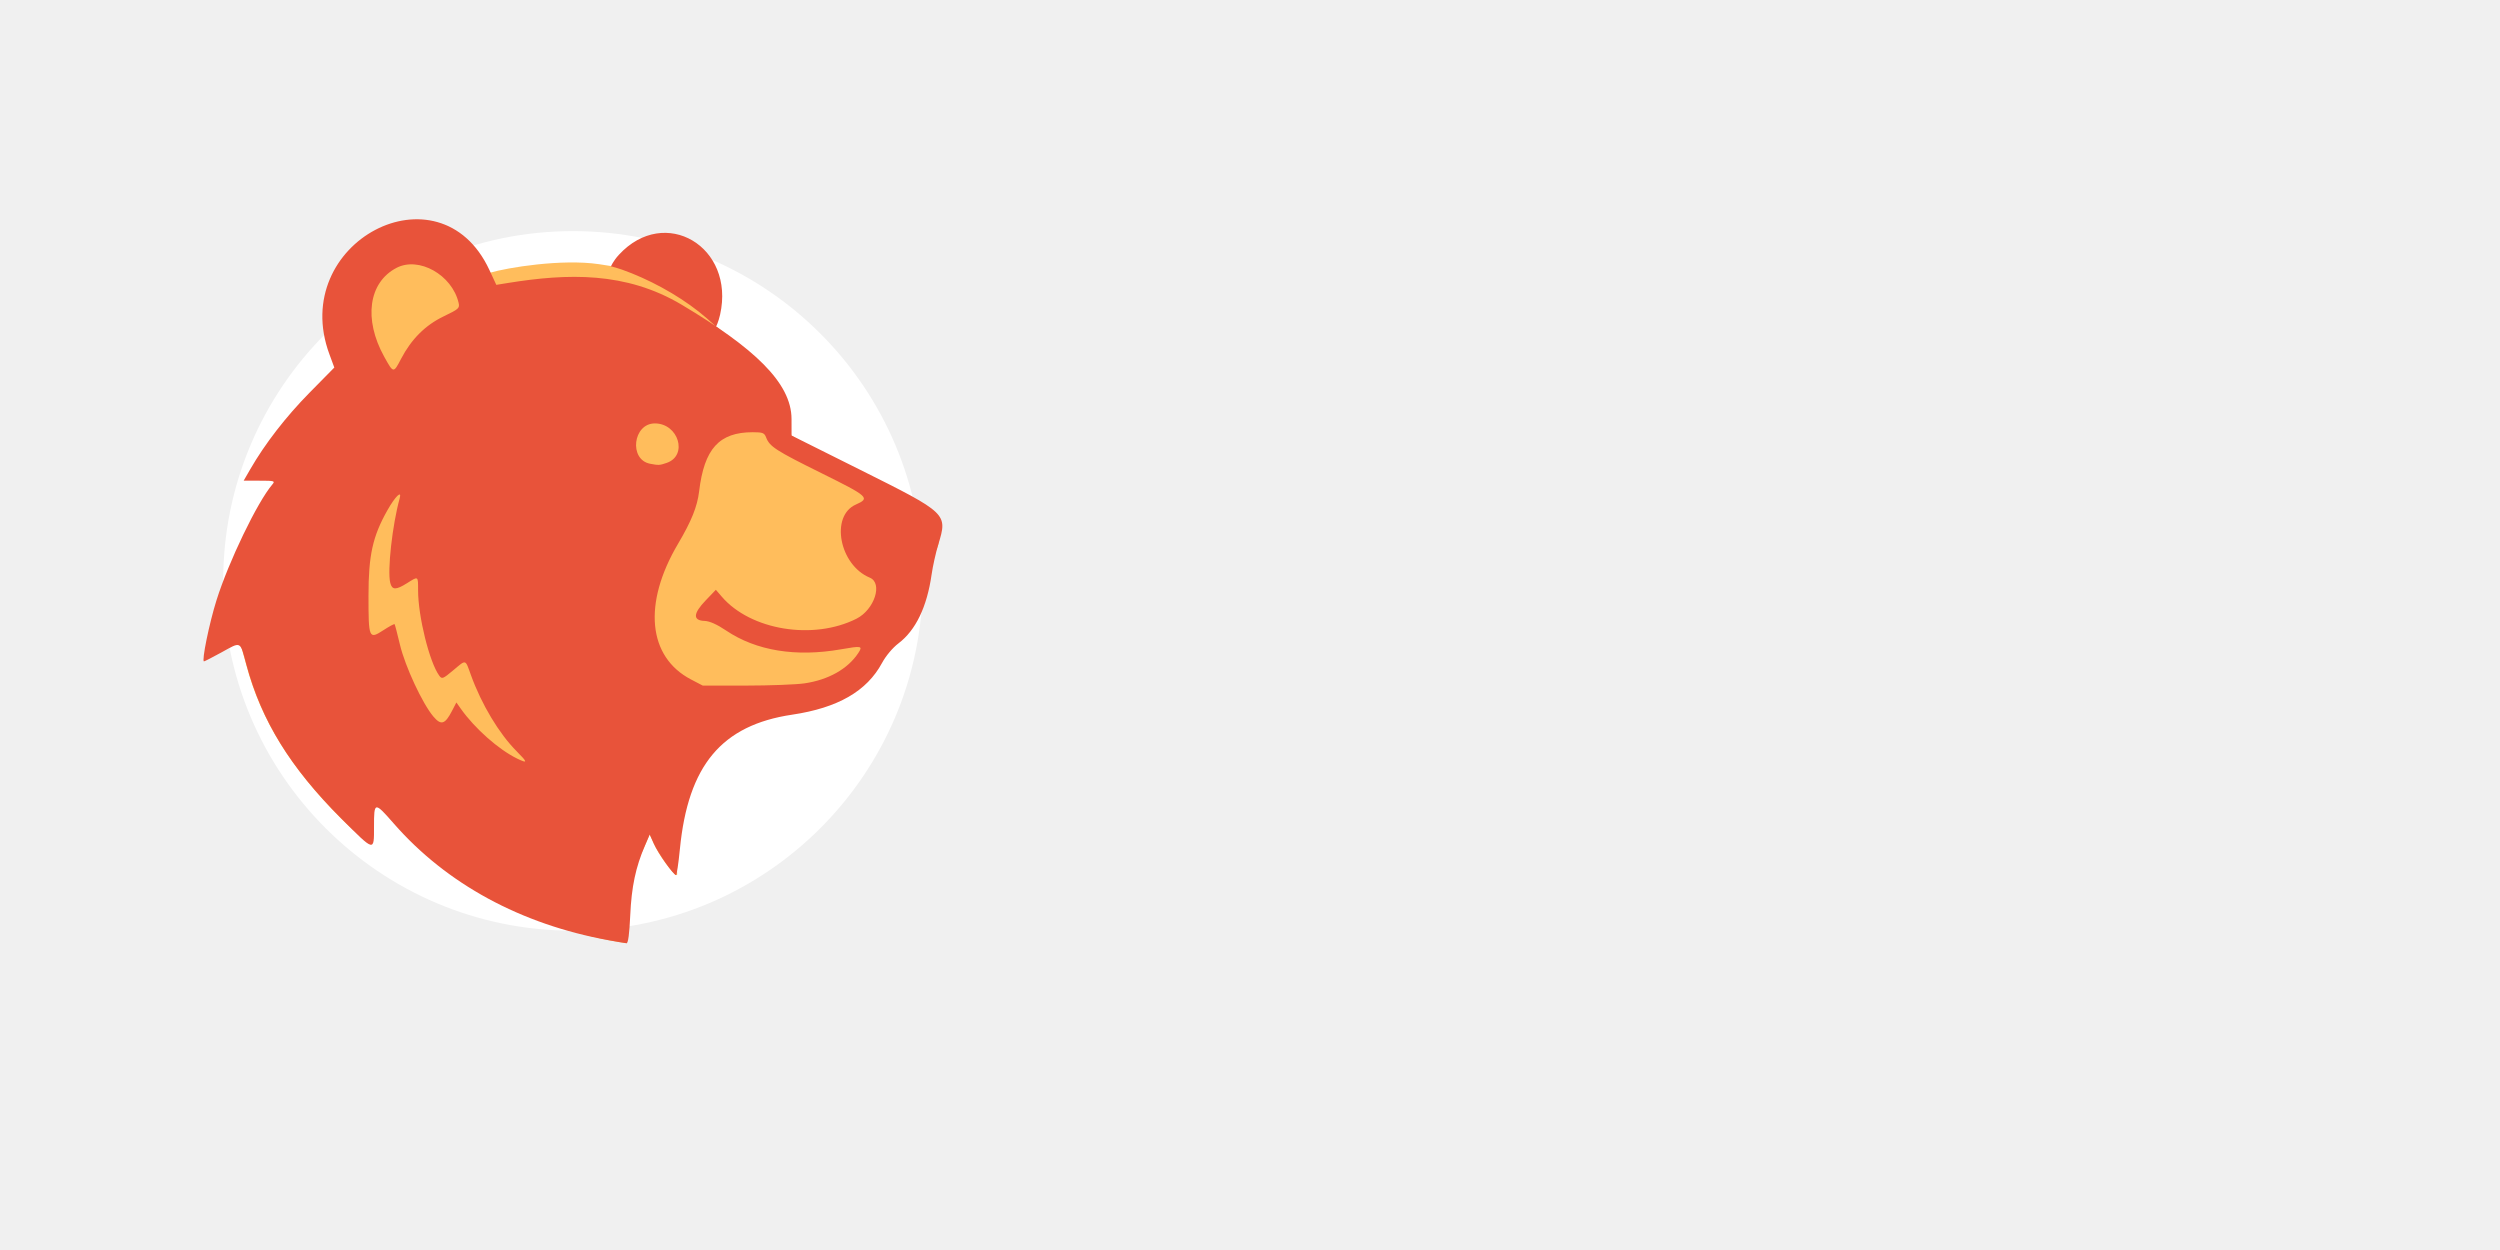
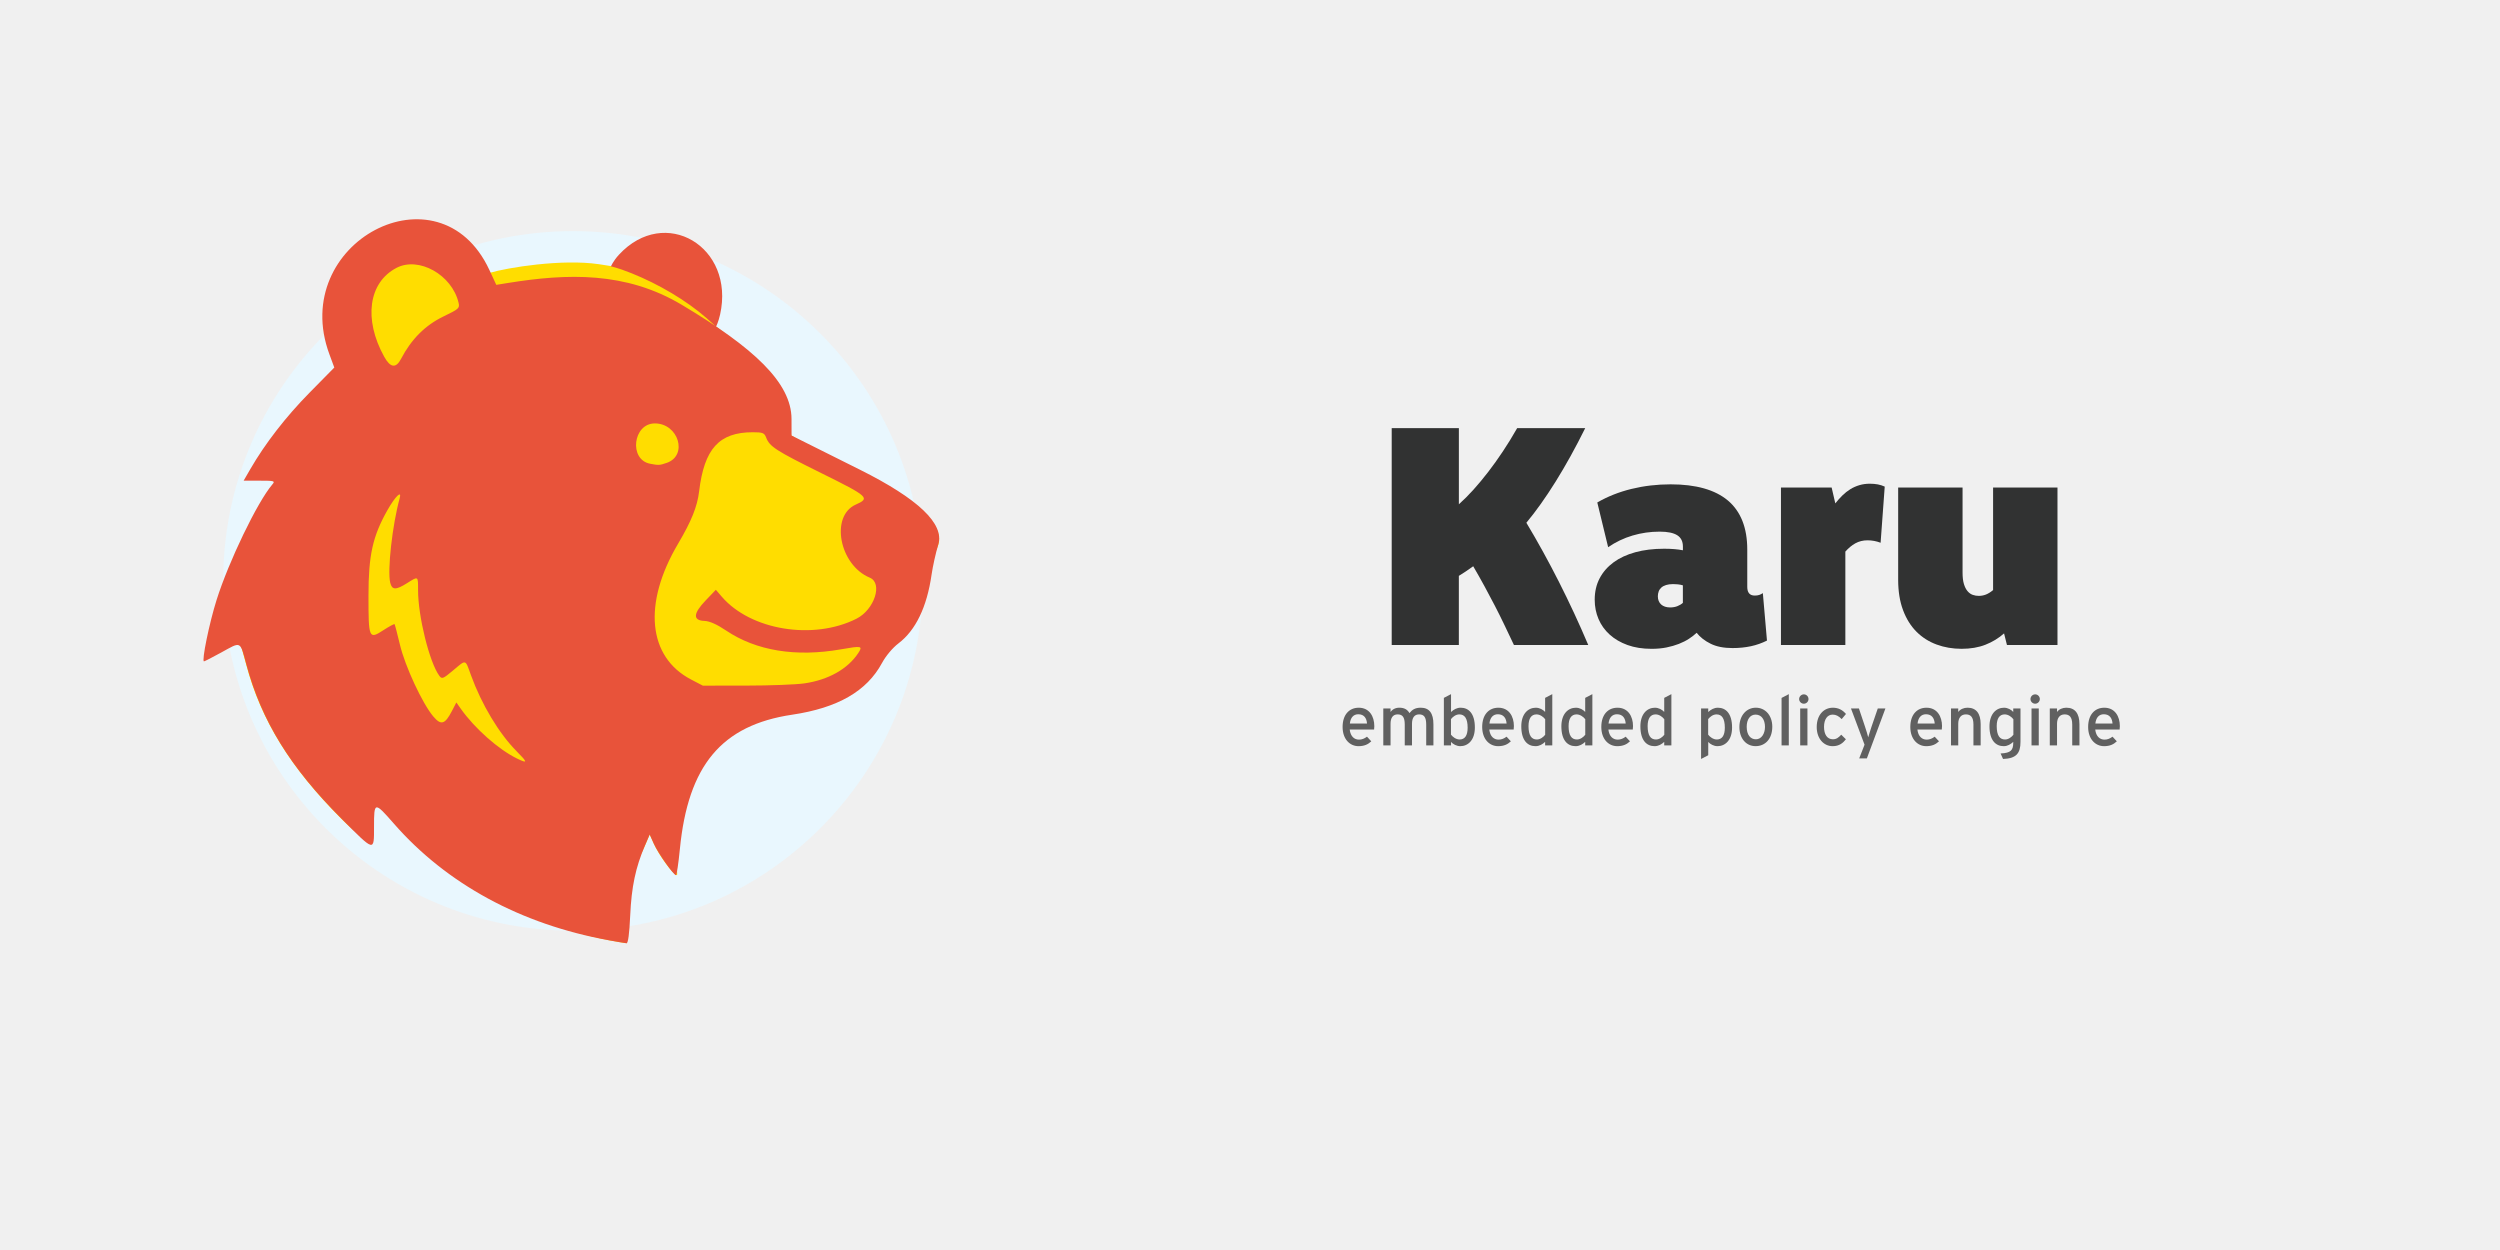
- <svg xmlns="http://www.w3.org/2000/svg" width="1280" height="640" viewBox="0 0 338.667 169.333" version="1.1" id="svg1">
-   <defs id="defs1" />
+ <svg xmlns="http://www.w3.org/2000/svg" id="svg1" version="1.1" viewBox="0 0 1280 640">
+   <defs>
+     <style>
+       .st0 {
+         fill: #fd0;
+       }
+ 
+       .st1 {
+         fill: #606060;
+       }
+ 
+       .st2 {
+         fill: #313232;
+       }
+ 
+       .st3 {
+         fill: #e8533a;
+       }
+ 
+       .st4 {
+         fill: #e9f7fe;
+       }
+     </style>
+   </defs>
  <g id="layer1">
-     <g transform="matrix(1.128201,0,0,1.128201,-47.04593,-65.94362)" id="g2">
-       <circle cx="110.5" cy="128.2" r="42" fill="#ffffff" id="circle1" />
-       <path fill="#FF7A5C" d="m 115.978,171.553 c -11.211,-1.831 -19.614,-7.902 -26.131,-15.354 -2.409,-2.754 -4.375,-4.038 -4.422,-0.608 -0.035,2.517 1.186,5.103 -2.779,1.128 -6.132,-6.149 -9.67,-11.911 -11.42,-18.595 -0.323,-1.232 -0.627,-2.292 -0.676,-2.355 -0.049,-0.063 -0.339,-0.256 -1.51,0.368 -2.534,1.35 -2.605,1.175 -2.17,-1.286 1.041,-5.892 5.807,-11.06 7.445,-17.201 l 0.41,-1.538 -1.404,-0.24 c -1.025,0.058 -1.576,-0.268 -1.576,-0.397 0,-0.911 5.633,-5.718 7.723,-9.106 l 2.915,-3.619 -0.114,-1.842 c -0.812,-13.127 9.041,-21.529 16.092,-10.804 0.75,1.141 1.846,1.19 2.12,1.109 2.146,-0.64 8.686,-1.7 13.14,-1.042 8.793,1.298 9.258,2.517 14.05,7.484 4.287,3.13 8.111,8.395 8.743,11.555 l 0.307,1.538 7.143,4.07 c 1.899,1.082 11.631,5.26 10.514,8.988 -0.29,0.967 -1.127,2.304 -1.225,3.031 -0.587,4.385 -3.088,7.254 -4.995,7.859 -0.27,0.086 -0.518,1.119 -0.847,1.804 -1.572,3.269 -5.325,6.478 -9.866,7.196 -4.354,0.689 -4.896,1.351 -6.467,2.181 -4.186,2.21 -8.041,6.266 -8.281,12.877 -0.053,1.466 0.447,4.779 0.28,4.779 -0.398,0 -2.128,-2.343 -2.742,-3.714 l -0.522,-1.167 -0.567,1.316 c -1.014,2.352 -2.246,4.137 -2.41,7.476 -0.104,2.128 0.386,4.278 0.194,4.254 -0.161,-0.02 -0.59,-0.085 -0.954,-0.144 z" id="path1" style="fill:#ffbd5c;fill-opacity:1" />
-       <path fill="#e8533a" d="m 114.759,171.343 c -10.507,-1.908 -19.432,-6.754 -25.758,-13.986 -2.343,-2.678 -2.392,-2.671 -2.392,0.368 0,3.018 0.096,3.042 -3.947,-1.008 -6.08,-6.09 -9.517,-11.649 -11.347,-18.354 -0.826,-3.027 -0.596,-2.91 -3.063,-1.556 -1.061,0.582 -1.987,1.058 -2.059,1.058 -0.305,0 0.636,-4.592 1.508,-7.359 1.462,-4.641 4.897,-11.763 6.691,-13.874 0.369,-0.435 0.276,-0.463 -1.521,-0.463 h -1.915 l 0.802,-1.389 c 1.763,-3.055 4.277,-6.301 7.107,-9.175 l 2.977,-3.023 -0.593,-1.607 C 76.303,87.563 94.467,77.988 100.455,90.851 l 0.838,1.801 1.418,-0.228 c 7.109,-1.141 14.12,-1.394 20.854,2.623 8.626,5.147 13.167,9.341 13.177,13.714 l 0.004,1.984 8.202,4.097 c 10.544,5.267 10.544,5.267 9.415,8.986 -0.298,0.981 -0.659,2.606 -0.803,3.611 -0.557,3.891 -1.905,6.689 -3.982,8.265 -0.695,0.528 -1.514,1.504 -1.968,2.346 -1.828,3.394 -5.308,5.397 -10.795,6.214 -8.465,1.26 -12.494,6.081 -13.477,16.124 -0.169,1.728 -0.381,3.141 -0.471,3.141 -0.289,0 -2.161,-2.661 -2.666,-3.789 l -0.489,-1.091 -0.56,1.306 c -1.129,2.635 -1.622,4.964 -1.777,8.404 -0.1,2.22 -0.252,3.365 -0.445,3.35 -0.161,-0.013 -1.139,-0.177 -2.173,-0.365 z m -11.02,-22.684 c -2.102,-2.102 -4.214,-5.619 -5.489,-9.14 -0.71,-1.962 -0.537,-1.917 -2.157,-0.561 -1.209,1.012 -1.33,1.058 -1.648,0.625 -1.177,-1.61 -2.542,-7.11 -2.544,-10.25 -9.76e-4,-1.755 0.046,-1.725 -1.324,-0.86 -1.334,0.842 -1.799,0.834 -2.017,-0.035 -0.365,-1.454 0.25,-6.972 1.131,-10.151 0.285,-1.028 -0.526,-0.243 -1.467,1.42 -1.774,3.135 -2.278,5.408 -2.278,10.274 0,5.151 0.052,5.27 1.797,4.135 0.694,-0.451 1.296,-0.774 1.339,-0.718 0.043,0.056 0.334,1.174 0.647,2.484 0.617,2.587 2.702,7.062 4.004,8.599 0.929,1.096 1.395,0.958 2.236,-0.662 l 0.53,-1.022 0.544,0.769 c 1.668,2.355 4.531,4.888 6.747,5.967 1.303,0.634 1.293,0.473 -0.053,-0.873 z m 34.55,-8.155 c 2.87,-0.415 5.205,-1.729 6.466,-3.639 0.566,-0.858 0.42,-0.89 -2.073,-0.451 -5.418,0.953 -10.182,0.176 -13.789,-2.251 -1.105,-0.743 -1.985,-1.136 -2.597,-1.158 -1.423,-0.052 -1.378,-0.882 0.135,-2.46 l 1.225,-1.278 0.709,0.826 c 3.458,4.03 10.987,5.264 16.173,2.649 2.16,-1.089 3.193,-4.272 1.6,-4.931 -3.655,-1.514 -4.777,-7.405 -1.671,-8.779 1.744,-0.772 1.533,-0.964 -4.147,-3.775 -5.456,-2.7 -6.213,-3.188 -6.626,-4.273 -0.212,-0.558 -0.409,-0.636 -1.607,-0.636 -4.036,0 -5.828,1.976 -6.441,7.098 -0.219,1.831 -0.914,3.561 -2.535,6.305 -4.237,7.174 -3.623,13.575 1.562,16.284 l 1.418,0.741 5.195,-0.005 c 2.857,-0.003 6.008,-0.123 7.001,-0.266 z M 121.765,114.026 c 2.566,-0.894 1.402,-4.735 -1.435,-4.735 -2.628,0 -3.142,4.344 -0.573,4.842 1.024,0.198 1.152,0.191 2.008,-0.107 z M 89.851,101.546 c 1.241,-2.376 2.918,-4.05 5.114,-5.106 1.849,-0.89 1.954,-0.986 1.795,-1.654 -0.798,-3.342 -4.776,-5.57 -7.451,-4.172 -3.364,1.757 -3.972,6.168 -1.473,10.673 1.109,2 1.107,2 2.016,0.259 z m 36.729,-4.865 c -2.509,-2.196 -5.812,-4.119 -9.024,-5.414 -1.798,-0.725 -2.499,-0.824 -2.499,-0.824 0,0 0.257,-0.642 0.958,-1.402 5.517,-5.985 13.977,-0.98 12.15,7.188 -0.201,0.897 -0.486,1.446 -0.486,1.446 0,0 -0.462,-0.437 -1.098,-0.994 z" id="path2" />
+     <g id="g2">
+       <circle id="circle1" class="st4" cx="293.37" cy="297.42" r="179.09" />
+       <path id="path1" class="st0" d="M316.73,482.28c-47.8-7.81-83.63-33.7-111.43-65.47-10.27-11.74-18.65-17.22-18.85-2.59-.15,10.73,5.06,21.76-11.85,4.81-26.15-26.22-41.24-50.79-48.69-79.29-1.38-5.26-2.67-9.77-2.88-10.04-.21-.27-1.44-1.09-6.44,1.57-10.81,5.76-11.11,5.01-9.25-5.48,4.44-25.13,24.76-47.16,31.75-73.35l1.75-6.56-5.99-1.02c-4.37.25-6.72-1.14-6.72-1.69,0-3.89,24.02-24.38,32.93-38.83l12.43-15.43-.49-7.85c-3.46-55.97,38.55-91.8,68.62-46.07,3.2,4.87,7.87,5.08,9.04,4.73,9.15-2.73,37.04-7.25,56.03-4.44,37.49,5.53,39.48,10.73,59.91,31.91,18.28,13.35,34.59,35.8,37.28,49.27l1.31,6.56,30.46,17.35c8.1,4.61,49.6,22.43,44.83,38.33-1.24,4.12-4.81,9.82-5.22,12.93-2.5,18.7-13.17,30.93-21.3,33.51-1.15.37-2.21,4.77-3.61,7.69-6.7,13.94-22.71,27.62-42.07,30.68-18.57,2.94-20.88,5.76-27.58,9.3-17.85,9.42-34.29,26.72-35.31,54.91-.23,6.25,1.91,20.38,1.19,20.38-1.7,0-9.08-9.99-11.69-15.84l-2.23-4.98-2.42,5.61c-4.32,10.03-9.58,17.64-10.27,31.88-.45,9.07,1.65,18.24.83,18.14-.69-.08-2.52-.36-4.07-.61h0Z" />
+       <path id="path2" class="st3" d="M311.53,481.38c-44.8-8.13-82.86-28.8-109.83-59.64-9.99-11.42-10.2-11.39-10.2,1.57s.41,12.97-16.83-4.3c-25.92-25.97-40.58-49.67-48.39-78.26-3.52-12.91-2.54-12.41-13.06-6.64-4.52,2.48-8.47,4.51-8.78,4.51-1.3,0,2.71-19.58,6.43-31.38,6.23-19.79,20.88-50.16,28.53-59.16,1.58-1.85,1.18-1.97-6.49-1.97h-8.17l3.42-5.92c7.52-13.03,18.24-26.87,30.31-39.12l12.69-12.89-2.53-6.85c-21.09-57.19,56.36-98.02,81.9-43.17l3.57,7.68,6.05-.97c30.31-4.87,60.21-5.94,88.92,11.19,36.78,21.95,56.15,39.83,56.19,58.48l.02,8.46,34.97,17.47q44.96,22.46,40.15,38.32c-1.27,4.18-2.81,11.11-3.43,15.4-2.38,16.59-8.12,28.52-16.98,35.24-2.96,2.25-6.46,6.41-8.39,10-7.8,14.47-22.63,23.01-46.03,26.5-36.09,5.37-53.28,25.93-57.47,68.75-.72,7.37-1.62,13.4-2.01,13.4-1.23,0-9.22-11.35-11.37-16.16l-2.08-4.65-2.39,5.57c-4.82,11.23-6.92,21.17-7.58,35.83-.43,9.46-1.08,14.35-1.9,14.28-.69-.06-4.86-.76-9.27-1.56h0ZM264.54,384.66c-8.96-8.96-17.97-23.96-23.41-38.97-3.03-8.37-2.29-8.17-9.2-2.39-5.16,4.32-5.67,4.51-7.03,2.66-5.02-6.86-10.84-30.32-10.85-43.71,0-7.49.2-7.35-5.64-3.67-5.69,3.59-7.67,3.56-8.6-.15-1.56-6.2,1.07-29.73,4.82-43.29,1.22-4.39-2.24-1.04-6.26,6.06-7.56,13.37-9.71,23.06-9.71,43.81,0,21.96.22,22.47,7.66,17.63,2.96-1.92,5.53-3.3,5.71-3.06.18.24,1.42,5.01,2.76,10.59,2.63,11.03,11.52,30.11,17.07,36.67,3.96,4.67,5.95,4.09,9.53-2.82l2.26-4.36,2.32,3.28c7.11,10.04,19.32,20.84,28.77,25.44,5.55,2.71,5.51,2.02-.23-3.72h0ZM411.86,349.89c12.24-1.77,22.19-7.37,27.57-15.52,2.41-3.66,1.79-3.79-8.84-1.92-23.1,4.07-43.42.75-58.8-9.6-4.71-3.17-8.46-4.84-11.07-4.94-6.07-.22-5.87-3.76.58-10.49l5.22-5.45,3.02,3.52c14.75,17.19,46.85,22.44,68.96,11.3,9.21-4.64,13.62-18.21,6.82-21.03-15.59-6.46-20.37-31.58-7.13-37.43,7.44-3.29,6.54-4.11-17.68-16.09-23.26-11.51-26.49-13.59-28.25-18.22-.9-2.38-1.74-2.71-6.85-2.71-17.21,0-24.85,8.42-27.46,30.26-.93,7.81-3.9,15.18-10.81,26.88-18.07,30.59-15.45,57.89,6.66,69.44l6.05,3.16,22.15-.02c12.18-.01,25.62-.52,29.85-1.14h0ZM341.4,236.98c10.94-3.81,5.98-20.19-6.12-20.19-11.2,0-13.4,18.52-2.44,20.64,4.37.85,4.91.82,8.56-.46h0ZM205.32,183.76c5.29-10.13,12.44-17.27,21.8-21.77,7.89-3.79,8.33-4.21,7.65-7.05-3.4-14.25-20.37-23.75-31.77-17.79-14.34,7.49-16.94,26.3-6.28,45.51q4.73,8.53,8.6,1.1ZM361.93,163.02c-10.7-9.36-24.78-17.56-38.48-23.08-7.67-3.09-10.66-3.51-10.66-3.51,0,0,1.1-2.74,4.08-5.98,23.52-25.52,59.6-4.18,51.81,30.65-.86,3.82-2.07,6.17-2.07,6.17,0,0-1.97-1.86-4.68-4.24h0Z" />
    </g>
  </g>
+   <g>
+     <path class="st2" d="M712.56,219.22h34.38v38.98c2.51-2.24,5.01-4.75,7.52-7.54,2.51-2.79,5.01-5.81,7.52-9.06,2.51-3.25,5-6.74,7.48-10.47,2.48-3.72,4.92-7.7,7.32-11.91h34.84c-4.95,10-9.99,19.1-15.1,27.3-5.11,8.2-10.12,15.25-15.02,21.13,5.84,9.74,11.43,19.9,16.78,30.47,5.35,10.57,10.31,21.28,14.9,32.11h-38.05c-1.67-3.54-3.31-6.98-4.9-10.31-1.59-3.33-3.24-6.64-4.94-9.92-1.7-3.28-3.45-6.57-5.25-9.88-1.8-3.31-3.72-6.71-5.76-10.2-1.3.94-2.56,1.81-3.75,2.62-1.2.81-2.4,1.58-3.6,2.3v35.39h-34.38v-111.02Z" />
+     <path class="st2" d="M817.8,257.27c5.31-3.07,11.16-5.39,17.54-6.95,6.38-1.56,13.06-2.34,20.04-2.34,6.46,0,12.13.69,17.03,2.07,4.89,1.38,8.98,3.45,12.27,6.21,3.28,2.76,5.75,6.24,7.42,10.43,1.67,4.19,2.5,9.1,2.5,14.73v19.06c0,2.97,1.28,4.45,3.83,4.45.88,0,1.64-.1,2.27-.31.62-.21,1.25-.52,1.88-.94l2.11,24.3c-2.61,1.3-5.35,2.27-8.24,2.89s-6.03.94-9.41.94c-4.48,0-8.22-.74-11.21-2.23-3-1.48-5.38-3.35-7.15-5.59-1.09,1.04-2.4,2.06-3.91,3.05-1.51.99-3.23,1.86-5.16,2.62-1.93.75-4.05,1.37-6.37,1.84-2.32.47-4.86.7-7.62.7-4.64,0-8.75-.65-12.34-1.95-3.59-1.3-6.64-3.09-9.14-5.35s-4.4-4.92-5.7-7.97c-1.3-3.05-1.95-6.34-1.95-9.88,0-4.06.83-7.7,2.5-10.9,1.67-3.2,4.04-5.94,7.11-8.2,3.07-2.27,6.8-4,11.17-5.2,4.38-1.2,9.3-1.8,14.77-1.8,1.93,0,3.67.07,5.23.2,1.56.13,3.02.33,4.38.59v-1.88c0-1.3-.23-2.43-.7-3.4-.47-.96-1.19-1.76-2.15-2.38-.96-.62-2.2-1.09-3.71-1.41-1.51-.31-3.28-.47-5.31-.47-4.79,0-9.43.66-13.91,1.99-4.48,1.33-8.65,3.32-12.5,5.98l-5.55-22.89ZM861.63,299.69c-.89-.26-1.76-.43-2.62-.51s-1.65-.12-2.38-.12c-1.41,0-2.61.16-3.59.47-.99.31-1.8.74-2.42,1.29s-1.08,1.21-1.37,1.99c-.29.78-.43,1.62-.43,2.5s.14,1.68.43,2.38c.29.7.7,1.3,1.25,1.8.55.5,1.21.87,1.99,1.13.78.26,1.64.39,2.58.39,1.35,0,2.58-.21,3.67-.62,1.09-.42,2.06-.99,2.89-1.72v-8.98Z" />
+     <path class="st2" d="M911.86,249.61h25.94l1.88,8.12c1.14-1.46,2.36-2.81,3.63-4.06,1.28-1.25,2.63-2.32,4.06-3.2,1.43-.88,2.98-1.57,4.65-2.07,1.67-.49,3.44-.74,5.31-.74,1.51,0,2.88.12,4.1.35,1.22.23,2.41.61,3.55,1.13l-2.11,28.75c-1.09-.42-2.2-.73-3.32-.94-1.12-.21-2.25-.31-3.4-.31s-2.24.13-3.28.39c-1.04.26-2.03.65-2.97,1.17-.94.52-1.82,1.13-2.66,1.84-.83.7-1.64,1.5-2.42,2.38v47.81h-32.97v-80.62Z" />
+     <path class="st2" d="M1053.42,330.24h-25.86l-1.48-5.94c-2.76,2.45-5.93,4.38-9.49,5.78-3.57,1.41-7.64,2.11-12.23,2.11s-8.86-.73-12.81-2.19c-3.96-1.46-7.4-3.64-10.31-6.56-2.92-2.92-5.21-6.6-6.88-11.05-1.67-4.45-2.5-9.65-2.5-15.59v-47.19h32.97v43.52c0,2.4.23,4.36.7,5.9.47,1.54,1.09,2.76,1.88,3.67.78.91,1.67,1.54,2.66,1.88.99.34,2,.51,3.05.51,1.3,0,2.54-.23,3.71-.7s2.38-1.22,3.63-2.27v-52.5h32.97v80.62Z" />
+   </g>
+   <g>
+     <path class="st1" d="M703.65,371.82c0,.68-.07,1.3-.11,1.69h-12.49c.4,3.64,2.45,5.18,4.75,5.18,1.58,0,2.84-.58,4.1-1.51l2.2,2.38c-1.66,1.58-3.64,2.48-6.52,2.48-4.43,0-8.17-3.56-8.17-9.83s3.38-9.86,8.28-9.86c5.36,0,7.96,4.36,7.96,9.47ZM699.91,370.45c-.18-2.59-1.4-4.75-4.46-4.75-2.48,0-4,1.73-4.32,4.75h8.78Z" />
+     <path class="st1" d="M733.93,381.64h-3.71v-10.69c0-3.82-1.19-5.18-3.64-5.18s-3.64,1.76-3.64,4.82v11.05h-3.71v-10.69c0-3.82-1.19-5.18-3.63-5.18s-3.64,1.76-3.64,4.82v11.05h-3.71v-18.9h3.71v1.8c.94-1.37,2.56-2.2,4.5-2.2,2.56,0,4.18.97,5.18,2.77,1.37-1.69,2.84-2.77,5.79-2.77,4.39,0,6.48,2.88,6.48,8.46v10.83Z" />
+     <path class="st1" d="M755.13,372.5c0,6.48-3.53,9.54-7.45,9.54-1.91,0-3.71-1.01-4.75-2.16v1.76h-3.67v-24.33l3.67-1.91v9.14c1.37-1.26,2.95-2.2,4.93-2.2,4.07,0,7.27,2.95,7.27,10.15ZM751.43,372.61c0-4.75-1.51-6.84-4.25-6.84-1.76,0-3.31,1.19-4.28,2.41v7.96c.83,1.12,2.56,2.48,4.43,2.48,2.66,0,4.1-2.02,4.1-6.01Z" />
+     <path class="st1" d="M775.11,371.82c0,.68-.07,1.3-.11,1.69h-12.49c.4,3.64,2.45,5.18,4.75,5.18,1.58,0,2.84-.58,4.1-1.51l2.2,2.38c-1.66,1.58-3.63,2.48-6.51,2.48-4.43,0-8.17-3.56-8.17-9.83s3.38-9.86,8.28-9.86c5.36,0,7.96,4.36,7.96,9.47ZM771.37,370.45c-.18-2.59-1.4-4.75-4.46-4.75-2.48,0-4,1.73-4.32,4.75h8.78Z" />
+     <path class="st1" d="M794.77,381.64h-3.67v-1.8c-1.37,1.26-2.95,2.2-4.93,2.2-4.07,0-7.27-2.95-7.27-10.15,0-6.48,3.53-9.54,7.45-9.54,1.91,0,3.71,1.01,4.75,2.16v-7.2l3.67-1.91v26.24ZM791.13,376.21v-7.96c-.83-1.12-2.56-2.48-4.43-2.48-2.66,0-4.1,2.02-4.1,6.01,0,4.75,1.51,6.84,4.25,6.84,1.76,0,3.31-1.19,4.28-2.41Z" />
+     <path class="st1" d="M815.29,381.64h-3.67v-1.8c-1.37,1.26-2.95,2.2-4.93,2.2-4.07,0-7.27-2.95-7.27-10.15,0-6.48,3.53-9.54,7.45-9.54,1.91,0,3.71,1.01,4.75,2.16v-7.2l3.67-1.91v26.24ZM811.65,376.21v-7.96c-.83-1.12-2.56-2.48-4.43-2.48-2.66,0-4.1,2.02-4.1,6.01,0,4.75,1.51,6.84,4.25,6.84,1.76,0,3.31-1.19,4.28-2.41Z" />
+     <path class="st1" d="M836.1,371.82c0,.68-.07,1.3-.11,1.69h-12.49c.4,3.64,2.45,5.18,4.75,5.18,1.58,0,2.84-.58,4.1-1.51l2.2,2.38c-1.66,1.58-3.63,2.48-6.51,2.48-4.43,0-8.17-3.56-8.17-9.83s3.38-9.86,8.28-9.86c5.36,0,7.96,4.36,7.96,9.47ZM832.35,370.45c-.18-2.59-1.4-4.75-4.46-4.75-2.48,0-4,1.73-4.32,4.75h8.78Z" />
+     <path class="st1" d="M855.75,381.64h-3.67v-1.8c-1.37,1.26-2.95,2.2-4.93,2.2-4.07,0-7.27-2.95-7.27-10.15,0-6.48,3.53-9.54,7.45-9.54,1.91,0,3.71,1.01,4.75,2.16v-7.2l3.67-1.91v26.24ZM852.12,376.21v-7.96c-.83-1.12-2.56-2.48-4.43-2.48-2.66,0-4.1,2.02-4.1,6.01,0,4.75,1.51,6.84,4.25,6.84,1.76,0,3.31-1.19,4.28-2.41Z" />
+     <path class="st1" d="M886.82,372.5c0,6.48-3.53,9.54-7.45,9.54-1.91,0-3.71-1.01-4.75-2.16v6.8l-3.67,1.91v-25.84h3.67v1.8c1.37-1.26,2.95-2.2,4.93-2.2,4.07,0,7.27,2.95,7.27,10.15ZM883.11,372.61c0-4.75-1.51-6.84-4.25-6.84-1.76,0-3.31,1.19-4.28,2.41v7.96c.83,1.12,2.56,2.48,4.43,2.48,2.66,0,4.1-2.02,4.1-6.01Z" />
+     <path class="st1" d="M907.41,372.1c0,6.26-3.67,9.93-8.53,9.93s-8.31-3.92-8.31-9.83,3.67-9.86,8.42-9.86,8.42,3.85,8.42,9.75ZM903.67,372.21c0-3.85-1.84-6.33-4.82-6.33-2.81,0-4.54,2.48-4.54,6.23,0,4.14,1.91,6.41,4.72,6.41s4.64-2.84,4.64-6.3Z" />
+     <path class="st1" d="M915.87,381.64h-3.71v-24.3l3.71-1.94v26.24Z" />
+     <path class="st1" d="M925.95,357.92c0,1.3-1.08,2.38-2.38,2.38s-2.41-1.08-2.41-2.38,1.08-2.41,2.41-2.41,2.38,1.08,2.38,2.41ZM925.41,381.64h-3.71v-18.9h3.71v18.9Z" />
+     <path class="st1" d="M945.14,365.55l-2.2,2.63c-1.55-1.58-2.92-2.3-4.61-2.3-2.7,0-4.43,2.41-4.43,6.26s1.58,6.37,4.54,6.37c1.76,0,2.81-.79,4.28-2.34l2.38,2.34c-1.48,1.87-3.35,3.53-6.77,3.53-4.61,0-8.17-3.89-8.17-9.79,0-6.26,3.67-9.9,8.28-9.9,2.77,0,4.93,1.12,6.7,3.2Z" />
+     <path class="st1" d="M965.33,362.75l-9.5,25.56h-3.92l2.74-7.02-6.95-18.54h4.07l3.1,9.25c.54,1.66,1.44,4.46,1.66,5.51.32-1.12,1.12-3.82,1.69-5.44l3.2-9.32h3.92Z" />
+     <path class="st1" d="M994.31,371.82c0,.68-.07,1.3-.11,1.69h-12.49c.4,3.64,2.45,5.18,4.75,5.18,1.58,0,2.84-.58,4.1-1.51l2.2,2.38c-1.66,1.58-3.63,2.48-6.51,2.48-4.43,0-8.17-3.56-8.17-9.83s3.38-9.86,8.28-9.86c5.36,0,7.96,4.36,7.96,9.47ZM990.57,370.45c-.18-2.59-1.4-4.75-4.46-4.75-2.48,0-4,1.73-4.32,4.75h8.78Z" />
+     <path class="st1" d="M1014.11,381.64h-3.71v-10.69c0-3.82-1.44-5.18-3.89-5.18s-3.89,1.76-3.89,4.82v11.05h-3.71v-18.9h3.71v1.8c.94-1.37,2.81-2.2,4.75-2.2,4.39,0,6.73,2.88,6.73,8.46v10.83Z" />
+     <path class="st1" d="M1034.49,379.84c0,5.76-2.09,8.53-8.93,8.75l-1.26-2.81c5.33-.25,6.48-1.69,6.48-5.62v-.32c-1.37,1.26-2.92,2.2-4.9,2.2-4.03,0-7.27-2.95-7.27-10.15,0-6.48,3.56-9.54,7.45-9.54,1.91,0,3.71,1.01,4.72,2.16v-1.76h3.71v17.1ZM1030.85,376.21v-7.96c-.83-1.12-2.56-2.48-4.43-2.48-2.66,0-4.1,2.02-4.1,6.01,0,4.75,1.51,6.84,4.25,6.84,1.76,0,3.31-1.19,4.28-2.41Z" />
+     <path class="st1" d="M1044.39,357.92c0,1.3-1.08,2.38-2.38,2.38s-2.41-1.08-2.41-2.38,1.08-2.41,2.41-2.41,2.38,1.08,2.38,2.41ZM1043.85,381.64h-3.71v-18.9h3.71v18.9Z" />
+     <path class="st1" d="M1064.69,381.64h-3.71v-10.69c0-3.82-1.44-5.18-3.89-5.18s-3.89,1.76-3.89,4.82v11.05h-3.71v-18.9h3.71v1.8c.94-1.37,2.81-2.2,4.75-2.2,4.39,0,6.73,2.88,6.73,8.46v10.83Z" />
+     <path class="st1" d="M1085.36,371.82c0,.68-.07,1.3-.11,1.69h-12.49c.4,3.64,2.45,5.18,4.75,5.18,1.58,0,2.84-.58,4.1-1.51l2.2,2.38c-1.66,1.58-3.63,2.48-6.51,2.48-4.43,0-8.17-3.56-8.17-9.83s3.38-9.86,8.28-9.86c5.36,0,7.96,4.36,7.96,9.47ZM1081.61,370.45c-.18-2.59-1.4-4.75-4.46-4.75-2.48,0-4,1.73-4.32,4.75h8.78Z" />
+   </g>
</svg>
